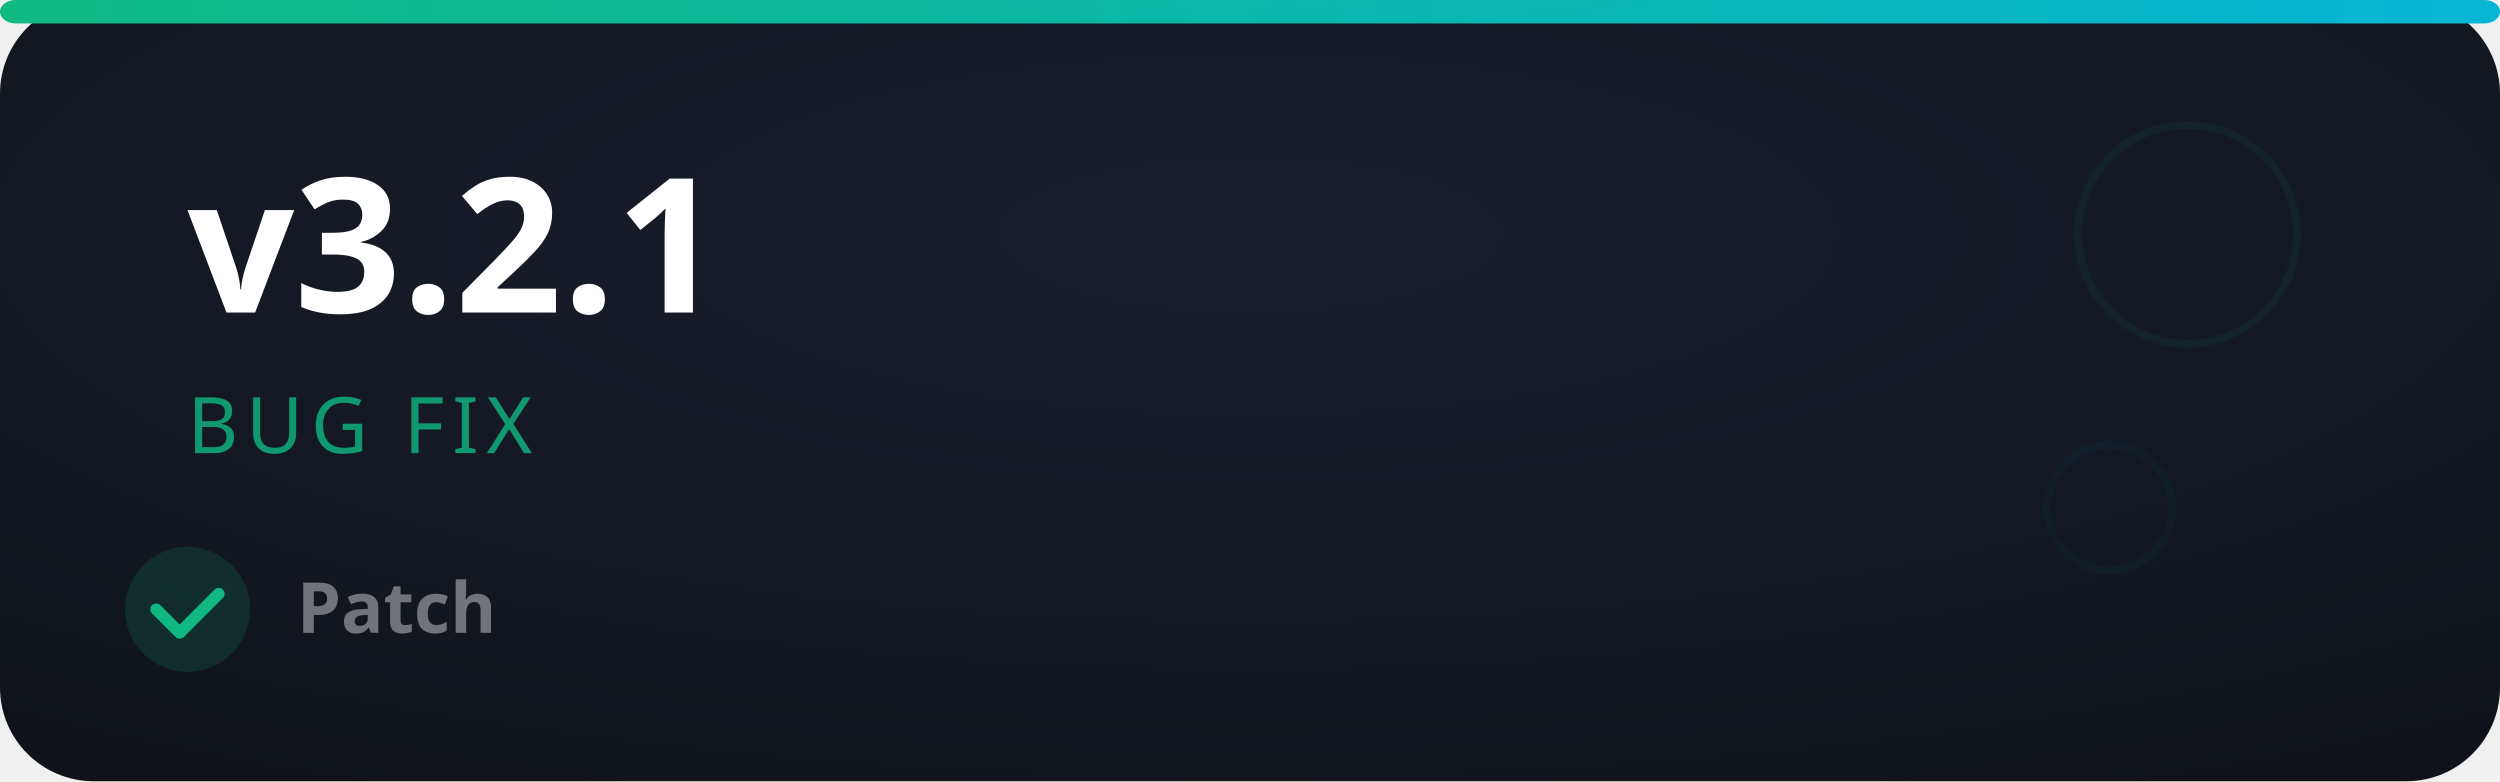
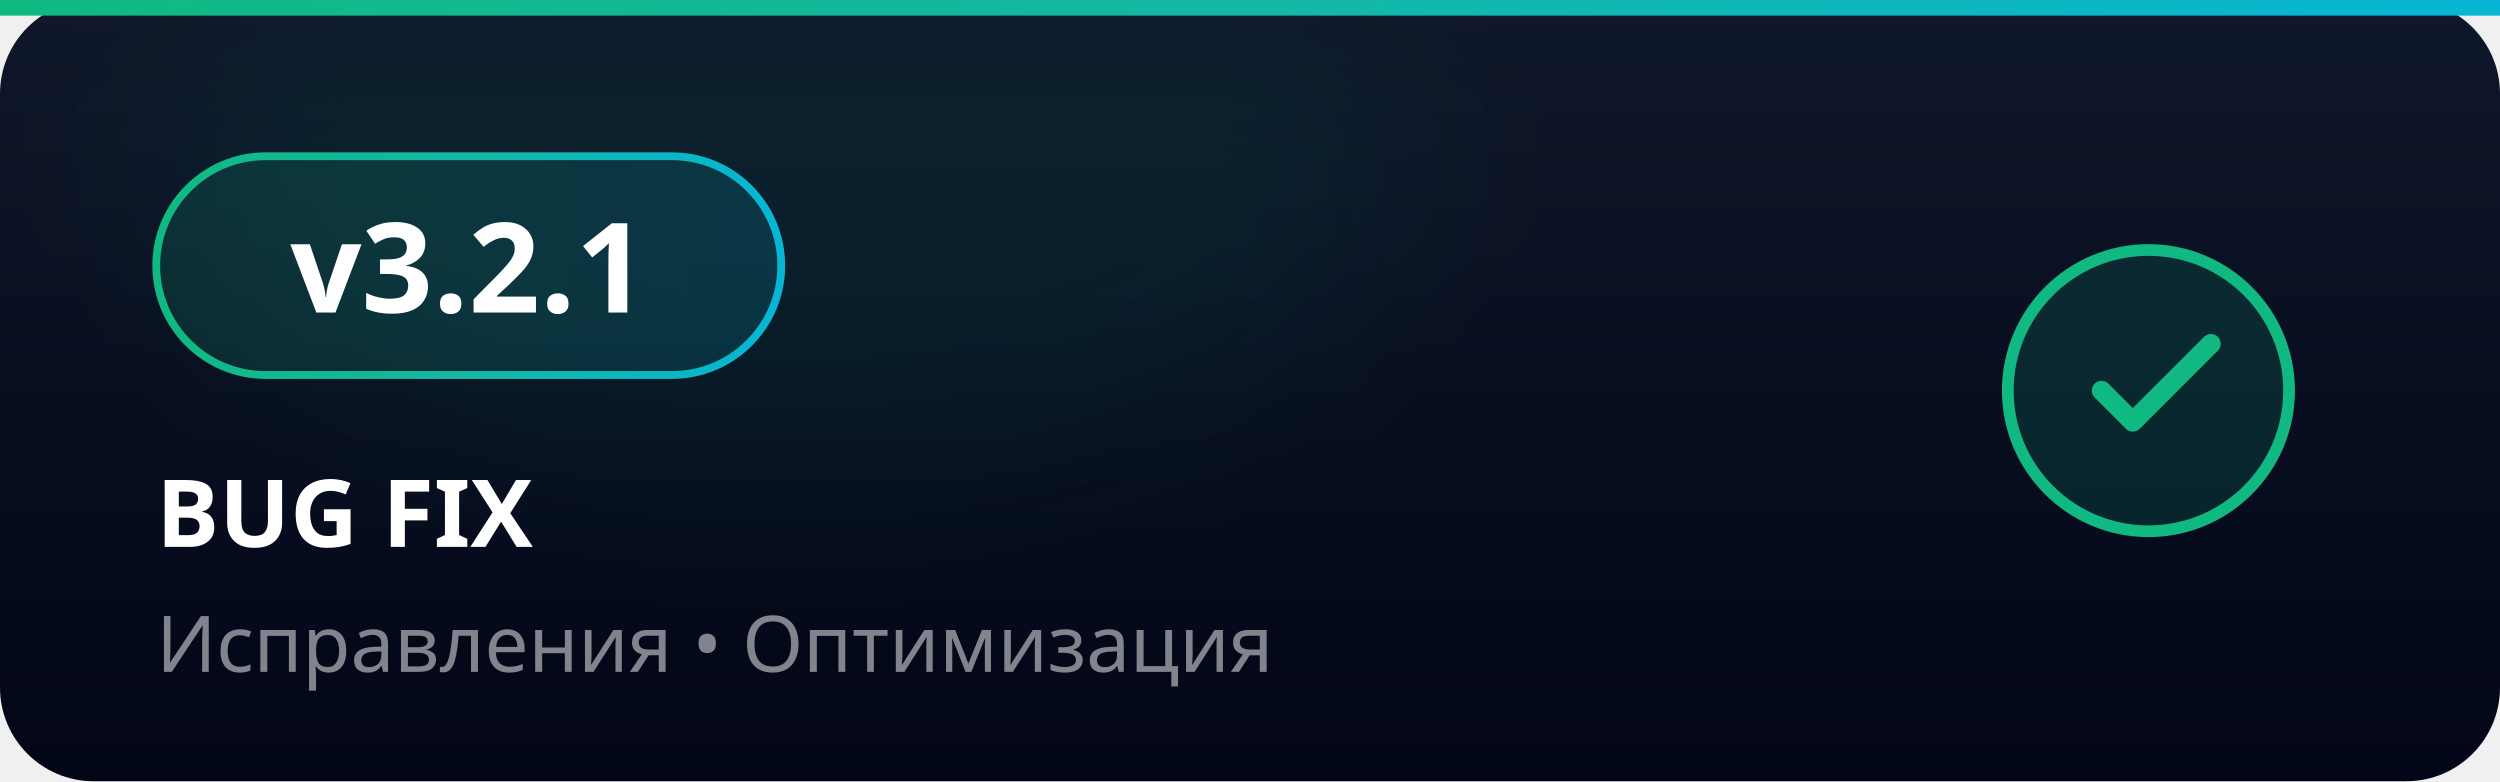
<svg xmlns="http://www.w3.org/2000/svg" viewBox="0 0 320 100">
  <defs>
-     <radialGradient id="bb321" cx="50%" cy="30%" r="80%">
-       <stop offset="0%" stop-color="#1a1f2e" />
-       <stop offset="100%" stop-color="#0f1319" />
-     </radialGradient>
-     <linearGradient id="ba321" x1="0" y1="0" x2="1" y2="0">
+     <linearGradient id="bgb321" x1="0" y1="0" x2="0" y2="1">
+       <stop offset="0%" stop-color="#0f172a" />
+       <stop offset="100%" stop-color="#020617" />
+     </linearGradient>
+     <linearGradient id="acb321" x1="0" y1="0" x2="1" y2="0">
      <stop offset="0%" stop-color="#10b981" />
+       <stop offset="50%" stop-color="#14b8a6" />
      <stop offset="100%" stop-color="#06b6d4" />
    </linearGradient>
-     <radialGradient id="glb321" cx="50%" cy="0%" rx="50%" ry="40%">
-       <stop offset="0%" stop-color="#10b981" stop-opacity="0.08" />
-       <stop offset="100%" stop-color="#10b981" stop-opacity="0" />
-     </radialGradient>
+     <filter id="glowb321" x="-50%" y="-50%" width="200%" height="200%">
+       <feGaussianBlur in="SourceGraphic" stdDeviation="12" />
+     </filter>
  </defs>
-   <rect width="320" height="100" rx="12" fill="url(#bb321)" />
-   <rect y="0" width="320" height="3" rx="2" fill="url(#ba321)" />
-   <ellipse cx="160" cy="5" rx="120" ry="40" fill="url(#glb321)" />
-   <text x="24" y="40" font-family="system-ui,sans-serif" font-size="24" font-weight="900" fill="white">v3.2.1</text>
-   <text x="24" y="58" font-family="system-ui,sans-serif" font-size="10" fill="#10b981" fill-opacity="0.8" letter-spacing="1">BUG FIX</text>
-   <circle cx="24" cy="78" r="8" fill="#10b981" fill-opacity="0.15" />
-   <path d="M20 78l3 3 5-5" fill="none" stroke="#10b981" stroke-width="1.5" stroke-linecap="round" stroke-linejoin="round" />
-   <text x="38" y="81" font-family="system-ui,sans-serif" font-size="9" font-weight="700" fill="rgba(255,255,255,0.4)">Patch</text>
-   <circle cx="280" cy="30" r="14" fill="none" stroke="#10b981" stroke-opacity="0.06" stroke-width="1" />
-   <circle cx="270" cy="65" r="8" fill="none" stroke="#06b6d4" stroke-opacity="0.04" stroke-width="1" />
+   <rect width="320" height="100" rx="12" fill="url(#bgb321)" />
+   <rect y="0" width="320" height="2" fill="url(#acb321)" />
+   <ellipse cx="100" cy="20" rx="80" ry="40" fill="#10b981" fill-opacity="0.08" filter="url(#glowb321)" />
+   <rect x="20" y="20" width="80" height="28" rx="14" fill="url(#acb321)" fill-opacity="0.15" stroke="url(#acb321)" stroke-width="1" />
+   <text x="60" y="40" text-anchor="middle" font-family="system-ui,sans-serif" font-size="16" font-weight="900" fill="white">v3.2.1</text>
+   <text x="20" y="70" font-family="system-ui,sans-serif" font-size="12" font-weight="700" fill="white">BUG FIX</text>
+   <text x="20" y="86" font-family="system-ui,sans-serif" font-size="10" fill="rgba(255,255,255,0.5)">Исправления • Оптимизация</text>
+   <g transform="translate(275,50)">
+     <circle cx="0" cy="0" r="18" fill="#10b981" fill-opacity="0.15" stroke="#10b981" stroke-width="1.5" />
+     <path d="M-6 0 L-2 4 L8 -6" fill="none" stroke="#10b981" stroke-width="2.5" stroke-linecap="round" stroke-linejoin="round" />
+   </g>
</svg>
